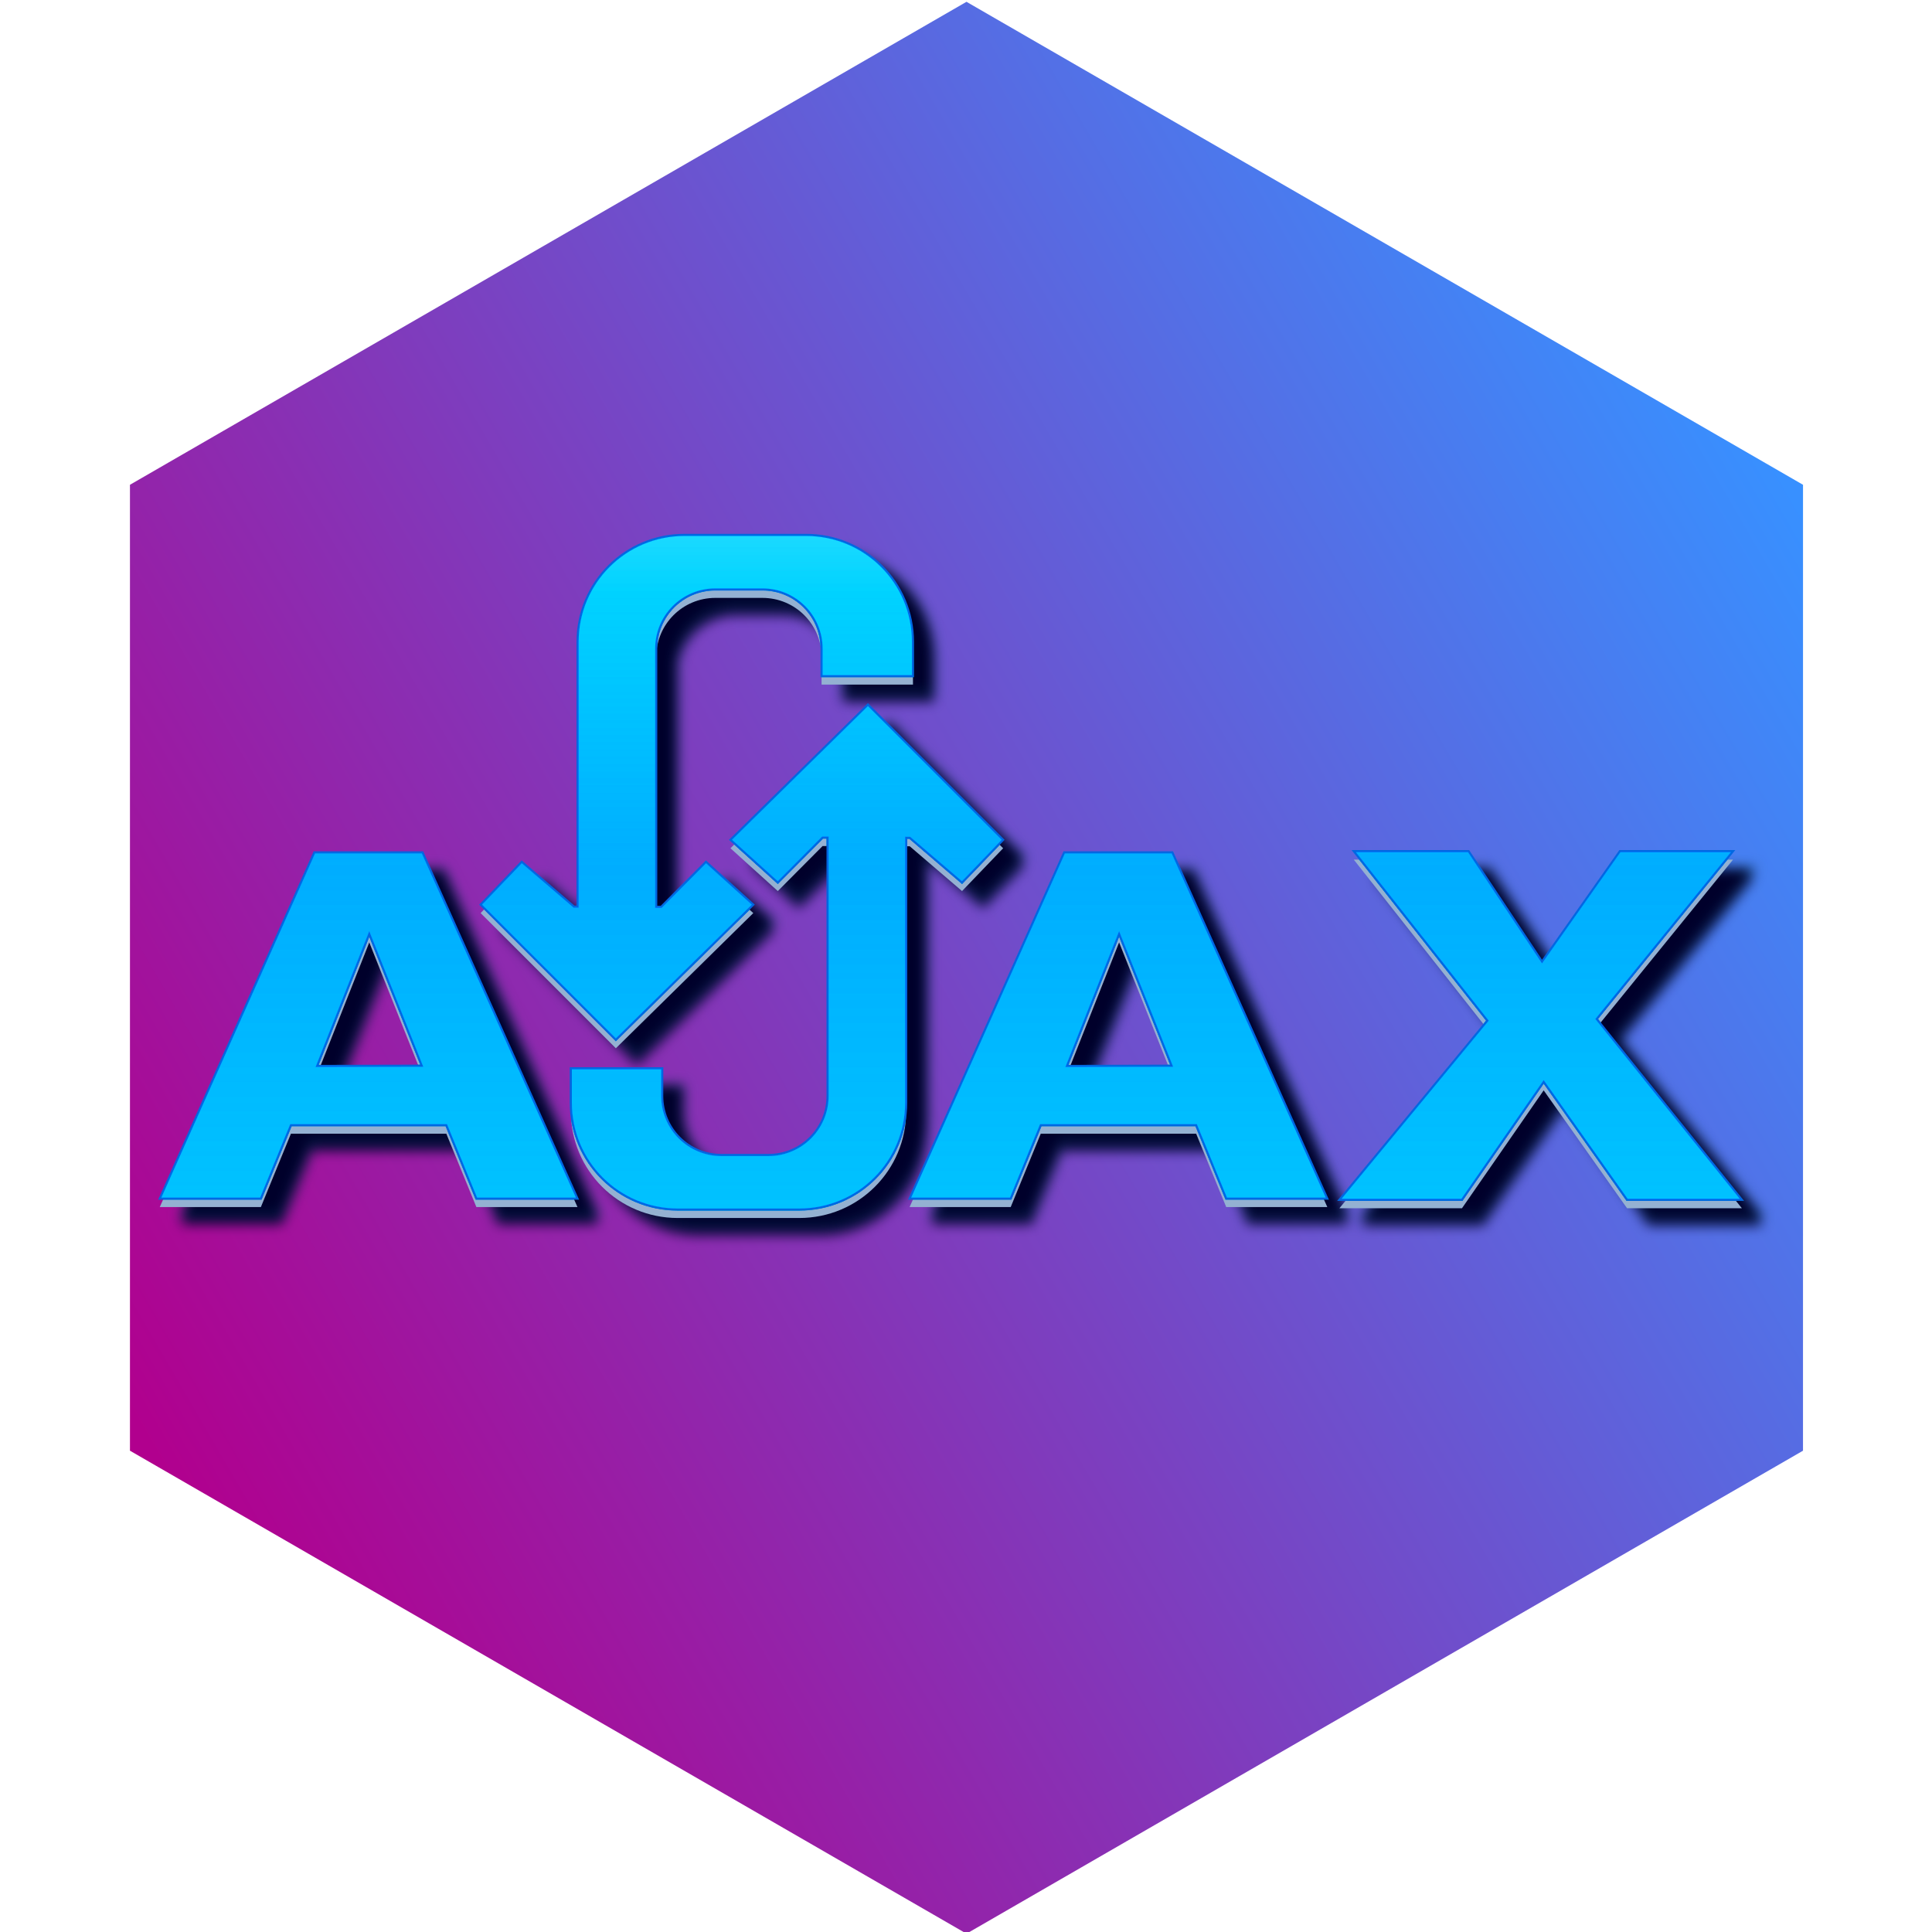
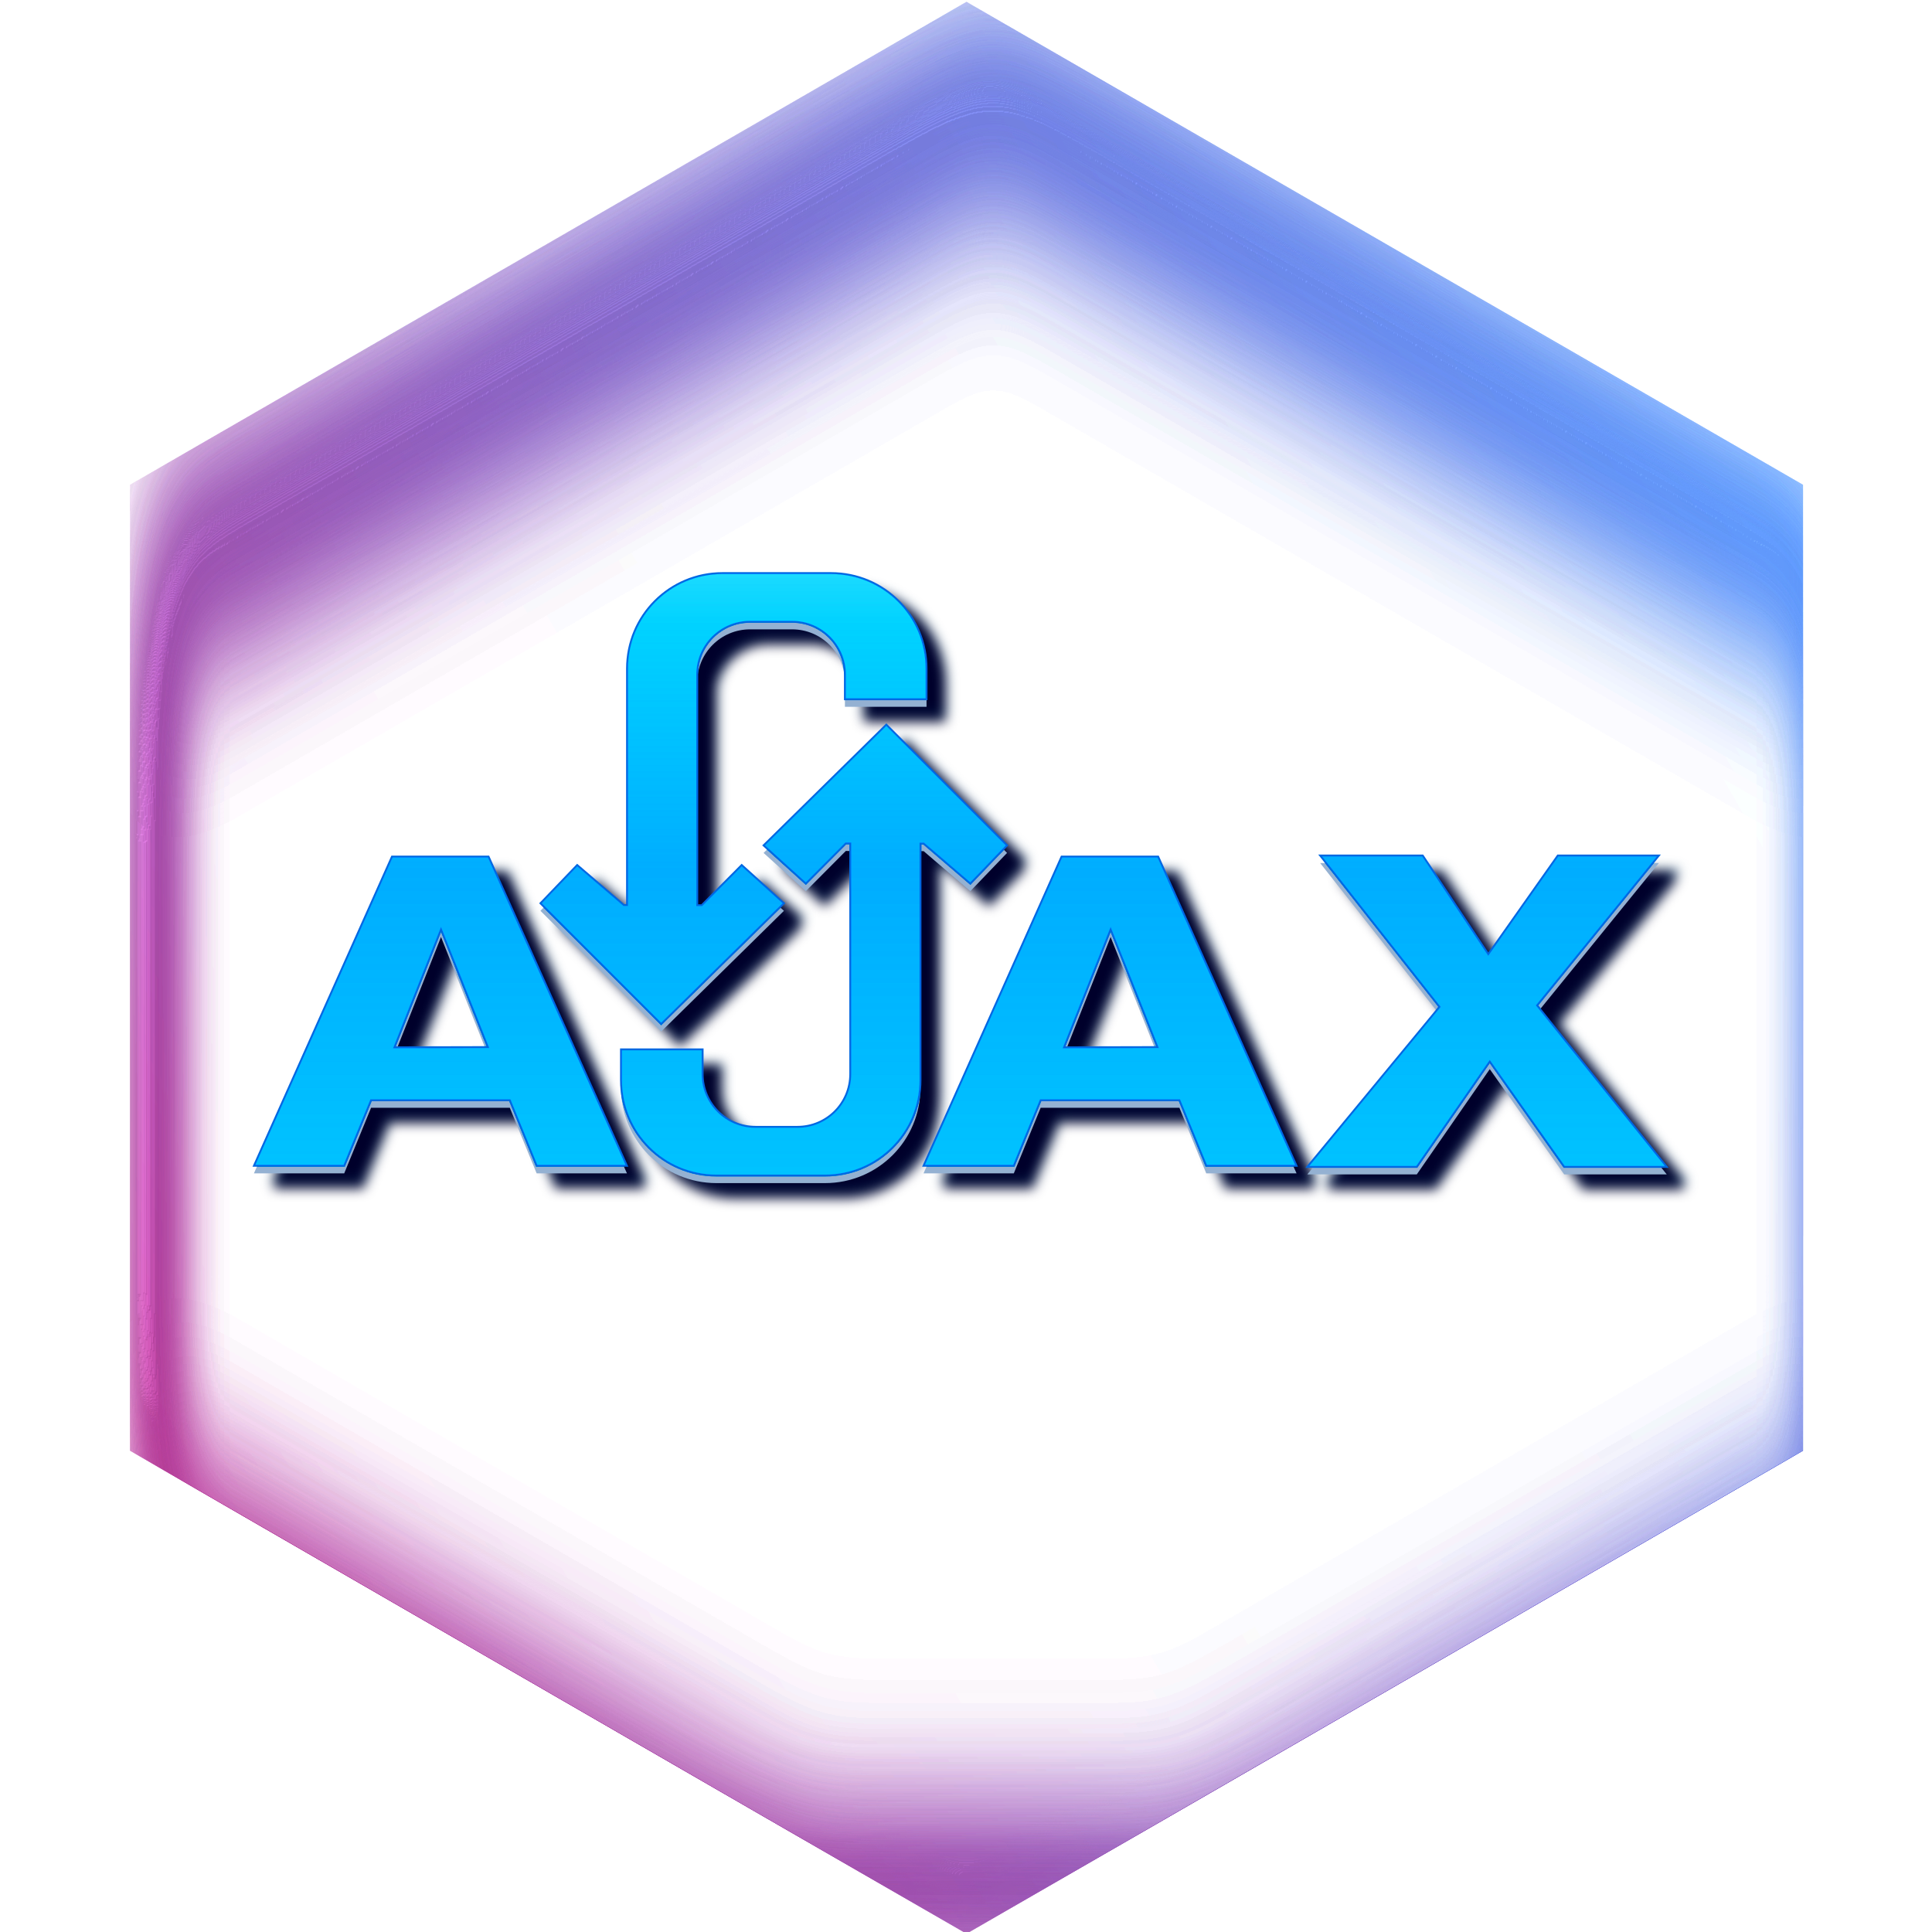
<svg xmlns="http://www.w3.org/2000/svg" xmlns:xlink="http://www.w3.org/1999/xlink" version="1.1" viewBox="0 0 12 12" id="svg299" xml:space="preserve">
  <defs id="defs303">
    <linearGradient id="linearGradient2758">
      <stop style="stop-color:#b1008e;stop-opacity:1;" offset="0" id="stop2754" />
      <stop style="stop-color:#3890ff;stop-opacity:1;" offset="1" id="stop2756" />
    </linearGradient>
    <linearGradient id="linearGradient2752">
      <stop style="stop-color:#ae008b;stop-opacity:1;" offset="0" id="stop2748" />
      <stop style="stop-color:#0090b4;stop-opacity:1;" offset="1" id="stop2750" />
    </linearGradient>
    <linearGradient xlink:href="#linearGradient2752" id="linearGradient1377" x1="47.92" y1="170.792" x2="137.911" y2="13.436" gradientUnits="userSpaceOnUse" />
    <linearGradient xlink:href="#linearGradient2758" id="linearGradient2760" x1="47.753" y1="171.364" x2="138.352" y2="13.573" gradientUnits="userSpaceOnUse" />
    <linearGradient id="a">
      <stop offset="0" stop-color="#70b0df" id="stop18159" />
      <stop offset=".5" stop-color="#1b81c5" id="stop18161" />
      <stop offset="1" stop-color="#4a98ce" id="stop18163" />
    </linearGradient>
    <linearGradient xlink:href="#a" id="b" x1="162.674" x2="162.674" y1="14.453" y2="175.035" gradientUnits="userSpaceOnUse" />
    <linearGradient xlink:href="#a" id="linearGradient18570" gradientUnits="userSpaceOnUse" x1="162.674" y1="14.453" x2="162.674" y2="175.035" />
    <filter style="color-interpolation-filters:sRGB" id="filter18572" x="-0.01" y="-0.023" width="1.021" height="1.045">
      <feGaussianBlur stdDeviation="1.479" id="feGaussianBlur18574" />
    </filter>
-     <filter style="color-interpolation-filters:sRGB;" id="filter19059" x="-0.007" y="-0.024" width="1.024" height="1.059">
+     <filter style="color-interpolation-filters:sRGB;" id="filter19059" x="-0.001" y="-0.002" width="1.002" height="1.002">
      <feColorMatrix type="hueRotate" values="360" result="color1" id="feColorMatrix19055" />
      <feColorMatrix type="saturate" values="1" result="fbSourceGraphic" id="feColorMatrix19057" />
      <feColorMatrix result="fbSourceGraphicAlpha" in="fbSourceGraphic" values="0 0 0 -1 0 0 0 0 -1 0 0 0 0 -1 0 0 0 0 1 0" id="feColorMatrix19061" />
      <feColorMatrix id="feColorMatrix19063" type="hueRotate" values="360" result="color1" in="fbSourceGraphic" />
      <feColorMatrix id="feColorMatrix19065" type="saturate" values="1" result="fbSourceGraphic" />
      <feColorMatrix result="fbSourceGraphicAlpha" in="fbSourceGraphic" values="0 0 0 -1 0 0 0 0 -1 0 0 0 0 -1 0 0 0 0 1 0" id="feColorMatrix21353" />
      <feColorMatrix id="feColorMatrix21355" values="2.37 -0.592 -0.592 0 0 -0.592 2.37 -0.592 0 0 -0.592 -0.592 2.37 0 0 0 0 0 1 0 " in="fbSourceGraphic" />
    </filter>
+     <filter height="1.344" width="1.298" y="-0.15" x="-0.13" style="color-interpolation-filters:sRGB;" id="filter7571">
+       <feOffset dx="7" dy="7" in="SourceAlpha" result="result3" id="feOffset7549" />
+       <feGaussianBlur stdDeviation="8" in="result3" result="result1" id="feGaussianBlur7551" />
+       <feComposite operator="in" in2="result1" in="SourceGraphic" result="result2" id="feComposite7553" />
+       <feComposite operator="out" result="fbSourceGraphic" in="result2" in2="result2" id="feComposite7555" />
+       <feColorMatrix result="fbSourceGraphicAlpha" in="fbSourceGraphic" values="0 0 0 -1 0 0 0 0 -1 0 0 0 0 1 0 0 0 0 4 0 " id="feColorMatrix7557" />
+       <feGaussianBlur result="result0" in="fbSourceGraphicAlpha" stdDeviation="2" id="feGaussianBlur7559" />
+       <feSpecularLighting specularExponent="20" specularConstant="1.2" surfaceScale="3" lighting-color="rgb(255,255,255)" result="result1" in="result0" id="feSpecularLighting7563">
+         <feDistantLight azimuth="235" elevation="45" id="feDistantLight7561" />
+       </feSpecularLighting>
+       <feComposite operator="in" result="result2" in="result1" in2="fbSourceGraphicAlpha" id="feComposite7565" />
+       <feComposite in="fbSourceGraphic" operator="arithmetic" k2="2" k3="2" in2="result2" result="result91" id="feComposite7567" />
+       <feBlend mode="multiply" in2="result91" id="feBlend7569" />
+     </filter>
  </defs>
  <text xml:space="preserve" style="opacity:0.488;fill:#000000" x="3.694" y="2.319" id="text550">
    <tspan id="tspan548" x="3.694" y="2.319" style="fill:#000000" />
  </text>
-   <g style="fill:url(#linearGradient1377);fill-opacity:1" id="g1189" transform="matrix(0.05624607,0.03247368,-0.03247368,0.05624607,3.80697,-2.184712)">
+   <g style="fill:url(#linearGradient1377);fill-opacity:1;filter:url(#filter7571)" id="g1189" transform="matrix(0.05624607,0.03247368,-0.03247368,0.05624607,3.80697,-2.184712)">
    <path d="m 0,92.375 46.188,-80 h 92.378 l 46.185,80 -46.185,80 H 46.188 Z" id="path1181" style="fill:url(#linearGradient2760);fill-opacity:1" />
  </g>
-   <g id="g14416" transform="translate(-309.1001,-309.4315)">
+   <g id="g14416" transform="matrix(0.8929928,0,0,0.8929928,-275.3331,-275.7273)">
    <g id="g12657" transform="translate(-11.26562,2.664062)">
      <g id="g18193" transform="matrix(0.0262234,0,0,0.0262234,321.1696,309.783)" style="mix-blend-mode:normal;fill:#00002b;filter:url(#filter18572)">
        <g fill="#8c96a1" transform="translate(0,2)" id="g18175" style="fill:#00002b">
          <path fill-rule="evenodd" d="M 48.822,90.924 12.205,172.941 h 23.949 l 7.119,-17.383 h 36.803 l 7.119,17.383 H 111.145 L 74.436,90.924 Z m 13.006,19.338 6.213,15.596 6.213,15.598 -12.389,0.029 -12.389,0.031 6.176,-15.627 6.176,-15.627 z M 226.425,90.924 189.808,172.941 h 23.949 l 7.119,-17.383 h 36.803 l 7.119,17.383 H 288.747 L 252.038,90.924 Z m 13.006,19.338 6.213,15.596 6.213,15.598 -12.389,0.029 -12.389,0.031 6.176,-15.627 6.176,-15.627 z m 55.58,-19.621 h 27.2 l 17.392,26.153 18.438,-26.153 h 26.807 l -32.3,39.753 34.392,42.83 h -27.2 l -19.746,-27.923 -19.354,27.923 h -29.03 l 35.046,-42.438 z" id="path18169" style="fill:#00002b" />
          <path d="m 179.941,55.93 -32.561,32.025 11.209,10.143 10.604,-10.66 1.184,0.002 v 61.154 c 0,7.763 -6.25,14.014 -14.014,14.014 h -11.135 c -7.763,0 -14.014,-6.25 -14.014,-14.014 v -6.527 h -21.65 v 8.129 c 0,14.036 11.3,25.336 25.336,25.336 h 28.766 c 14.036,0 25.336,-11.3 25.336,-25.336 V 87.482 l 0.838,0.002 12.387,10.613 9.74,-10.143 -32.025,-32.025 z" color="#000000" overflow="visible" style="isolation:auto;mix-blend-mode:normal;solid-color:#000000;solid-opacity:1;fill:#00002b;marker:none" id="path18171" />
          <path d="m 120.229,135.333 32.561,-32.025 -11.209,-10.143 -10.604,10.66 -1.184,-0.002 V 42.668 c 0,-7.763 6.25,-14.014 14.014,-14.014 h 11.135 c 7.763,0 14.014,6.25 14.014,14.014 v 6.527 h 21.65 v -8.129 c 0,-14.036 -11.3,-25.336 -25.336,-25.336 h -28.766 c -14.036,0 -25.336,11.3 -25.336,25.336 v 62.713 l -0.838,-0.002 -12.387,-10.613 -9.74,10.143 32.025,32.025 z" color="#000000" overflow="visible" style="isolation:auto;mix-blend-mode:normal;solid-color:#000000;solid-opacity:1;fill:#00002b;marker:none" id="path18173" />
        </g>
        <path fill="url(#b)" fill-rule="evenodd" stroke="#0c4c75" stroke-width="0.5" d="m 136.504,15.73 c -14.036,0 -25.336,11.3 -25.336,25.336 V 103.779 l -0.838,-0.002 -12.387,-10.613 -9.74,10.143 32.025,32.025 32.561,-32.025 -11.209,-10.143 -10.604,10.66 -1.184,-0.002 V 42.668 c 0,-7.763 6.25,-14.014 14.014,-14.014 h 11.135 c 7.763,0 14.014,6.25 14.014,14.014 v 6.527 h 21.65 v -8.129 c 0,-14.036 -11.3,-25.336 -25.336,-25.336 z m 43.438,40.199 -32.561,32.025 11.209,10.143 10.604,-10.66 1.184,0.002 v 61.154 c 0,7.763 -6.25,14.014 -14.014,14.014 h -11.135 c -7.763,0 -14.014,-6.25 -14.014,-14.014 v -6.527 h -21.65 v 8.129 c 0,14.036 11.3,25.336 25.336,25.336 h 28.766 c 14.036,0 25.336,-11.3 25.336,-25.336 V 87.482 l 0.838,0.002 12.387,10.613 9.74,-10.143 z m 115.07,34.711 31.645,40.146 -35.045,42.438 h 29.029 l 19.354,-27.924 19.746,27.924 h 27.201 L 352.549,130.395 384.848,90.641 H 358.041 L 339.604,116.795 322.211,90.641 Z M 48.822,90.924 12.205,172.941 h 23.949 l 7.119,-17.383 h 36.803 l 7.119,17.383 H 111.145 L 74.436,90.924 Z m 177.604,0 -36.617,82.018 h 23.949 l 7.119,-17.383 h 36.803 l 7.119,17.383 h 23.949 L 252.039,90.924 Z m -164.598,19.338 6.213,15.596 6.213,15.598 -12.389,0.029 -12.389,0.031 6.176,-15.627 z m 177.604,0 6.213,15.596 6.213,15.598 -12.389,0.029 -12.389,0.031 6.176,-15.627 z" id="path18177" style="fill:#00002b" />
      </g>
      <g id="g18568" transform="matrix(0.0262234,0,0,0.0262234,321.038,309.6772)" style="filter:url(#filter19059)">
        <g fill="#8c96a1" transform="translate(0,2)" id="g18564">
          <path fill-rule="evenodd" d="M 48.822,90.924 12.205,172.941 h 23.949 l 7.119,-17.383 h 36.803 l 7.119,17.383 H 111.145 L 74.436,90.924 Z m 13.006,19.338 6.213,15.596 6.213,15.598 -12.389,0.029 -12.389,0.031 6.176,-15.627 6.176,-15.627 z M 226.425,90.924 189.808,172.941 h 23.949 l 7.119,-17.383 h 36.803 l 7.119,17.383 H 288.747 L 252.038,90.924 Z m 13.006,19.338 6.213,15.596 6.213,15.598 -12.389,0.029 -12.389,0.031 6.176,-15.627 6.176,-15.627 z m 55.58,-19.621 h 27.2 l 17.392,26.153 18.438,-26.153 h 26.807 l -32.3,39.753 34.392,42.83 h -27.2 l -19.746,-27.923 -19.354,27.923 h -29.03 l 35.046,-42.438 z" id="path18558" />
          <path d="m 179.941,55.93 -32.561,32.025 11.209,10.143 10.604,-10.66 1.184,0.002 v 61.154 c 0,7.763 -6.25,14.014 -14.014,14.014 h -11.135 c -7.763,0 -14.014,-6.25 -14.014,-14.014 v -6.527 h -21.65 v 8.129 c 0,14.036 11.3,25.336 25.336,25.336 h 28.766 c 14.036,0 25.336,-11.3 25.336,-25.336 V 87.482 l 0.838,0.002 12.387,10.613 9.74,-10.143 -32.025,-32.025 z" color="#000000" overflow="visible" style="isolation:auto;mix-blend-mode:normal;solid-color:#000000;solid-opacity:1;marker:none" id="path18560" />
          <path d="m 120.229,135.333 32.561,-32.025 -11.209,-10.143 -10.604,10.66 -1.184,-0.002 V 42.668 c 0,-7.763 6.25,-14.014 14.014,-14.014 h 11.135 c 7.763,0 14.014,6.25 14.014,14.014 v 6.527 h 21.65 v -8.129 c 0,-14.036 -11.3,-25.336 -25.336,-25.336 h -28.766 c -14.036,0 -25.336,11.3 -25.336,25.336 v 62.713 l -0.838,-0.002 -12.387,-10.613 -9.74,10.143 32.025,32.025 z" color="#000000" overflow="visible" style="isolation:auto;mix-blend-mode:normal;solid-color:#000000;solid-opacity:1;marker:none" id="path18562" />
        </g>
        <path fill="url(#b)" fill-rule="evenodd" stroke="#0c4c75" stroke-width="0.5" d="m 136.504,15.73 c -14.036,0 -25.336,11.3 -25.336,25.336 V 103.779 l -0.838,-0.002 -12.387,-10.613 -9.74,10.143 32.025,32.025 32.561,-32.025 -11.209,-10.143 -10.604,10.66 -1.184,-0.002 V 42.668 c 0,-7.763 6.25,-14.014 14.014,-14.014 h 11.135 c 7.763,0 14.014,6.25 14.014,14.014 v 6.527 h 21.65 v -8.129 c 0,-14.036 -11.3,-25.336 -25.336,-25.336 z m 43.438,40.199 -32.561,32.025 11.209,10.143 10.604,-10.66 1.184,0.002 v 61.154 c 0,7.763 -6.25,14.014 -14.014,14.014 h -11.135 c -7.763,0 -14.014,-6.25 -14.014,-14.014 v -6.527 h -21.65 v 8.129 c 0,14.036 11.3,25.336 25.336,25.336 h 28.766 c 14.036,0 25.336,-11.3 25.336,-25.336 V 87.482 l 0.838,0.002 12.387,10.613 9.74,-10.143 z m 115.07,34.711 31.645,40.146 -35.045,42.438 h 29.029 l 19.354,-27.924 19.746,27.924 h 27.201 L 352.549,130.395 384.848,90.641 H 358.041 L 339.604,116.795 322.211,90.641 Z M 48.822,90.924 12.205,172.941 h 23.949 l 7.119,-17.383 h 36.803 l 7.119,17.383 H 111.145 L 74.436,90.924 Z m 177.604,0 -36.617,82.018 h 23.949 l 7.119,-17.383 h 36.803 l 7.119,17.383 h 23.949 L 252.039,90.924 Z m -164.598,19.338 6.213,15.596 6.213,15.598 -12.389,0.029 -12.389,0.031 6.176,-15.627 z m 177.604,0 6.213,15.596 6.213,15.598 -12.389,0.029 -12.389,0.031 6.176,-15.627 z" id="path18566" style="fill:url(#linearGradient18570)" />
      </g>
    </g>
  </g>
</svg>
